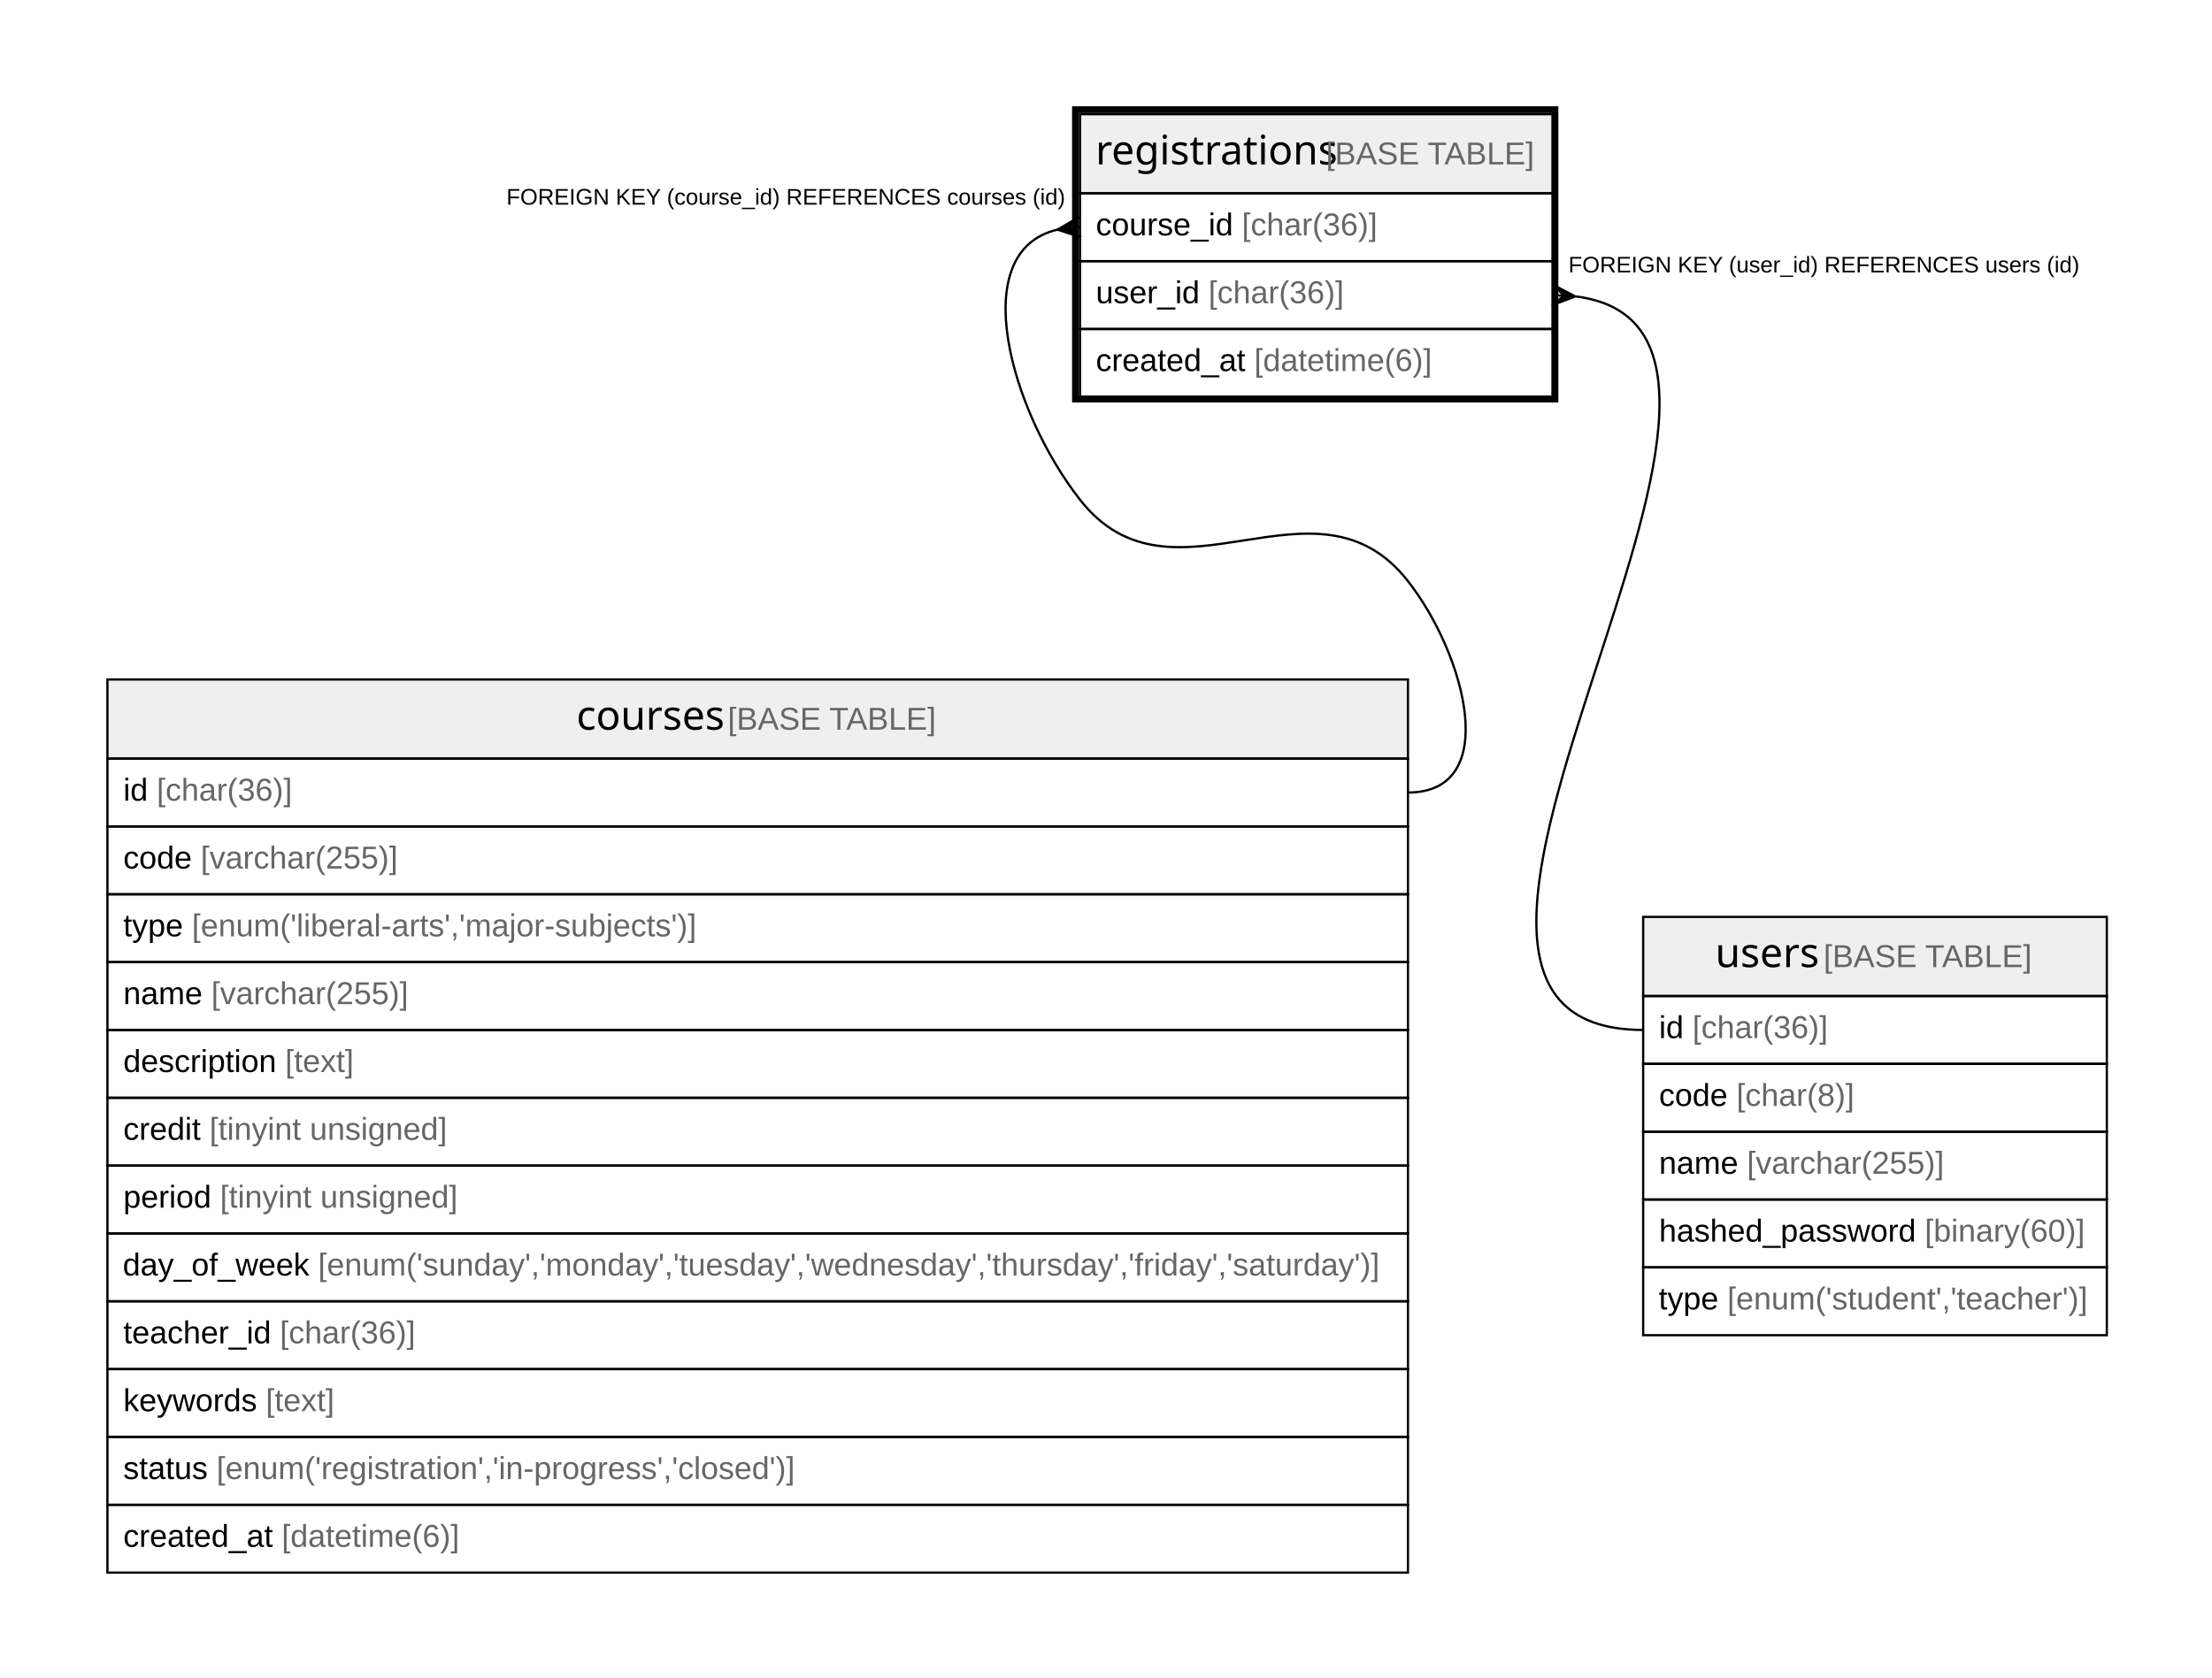
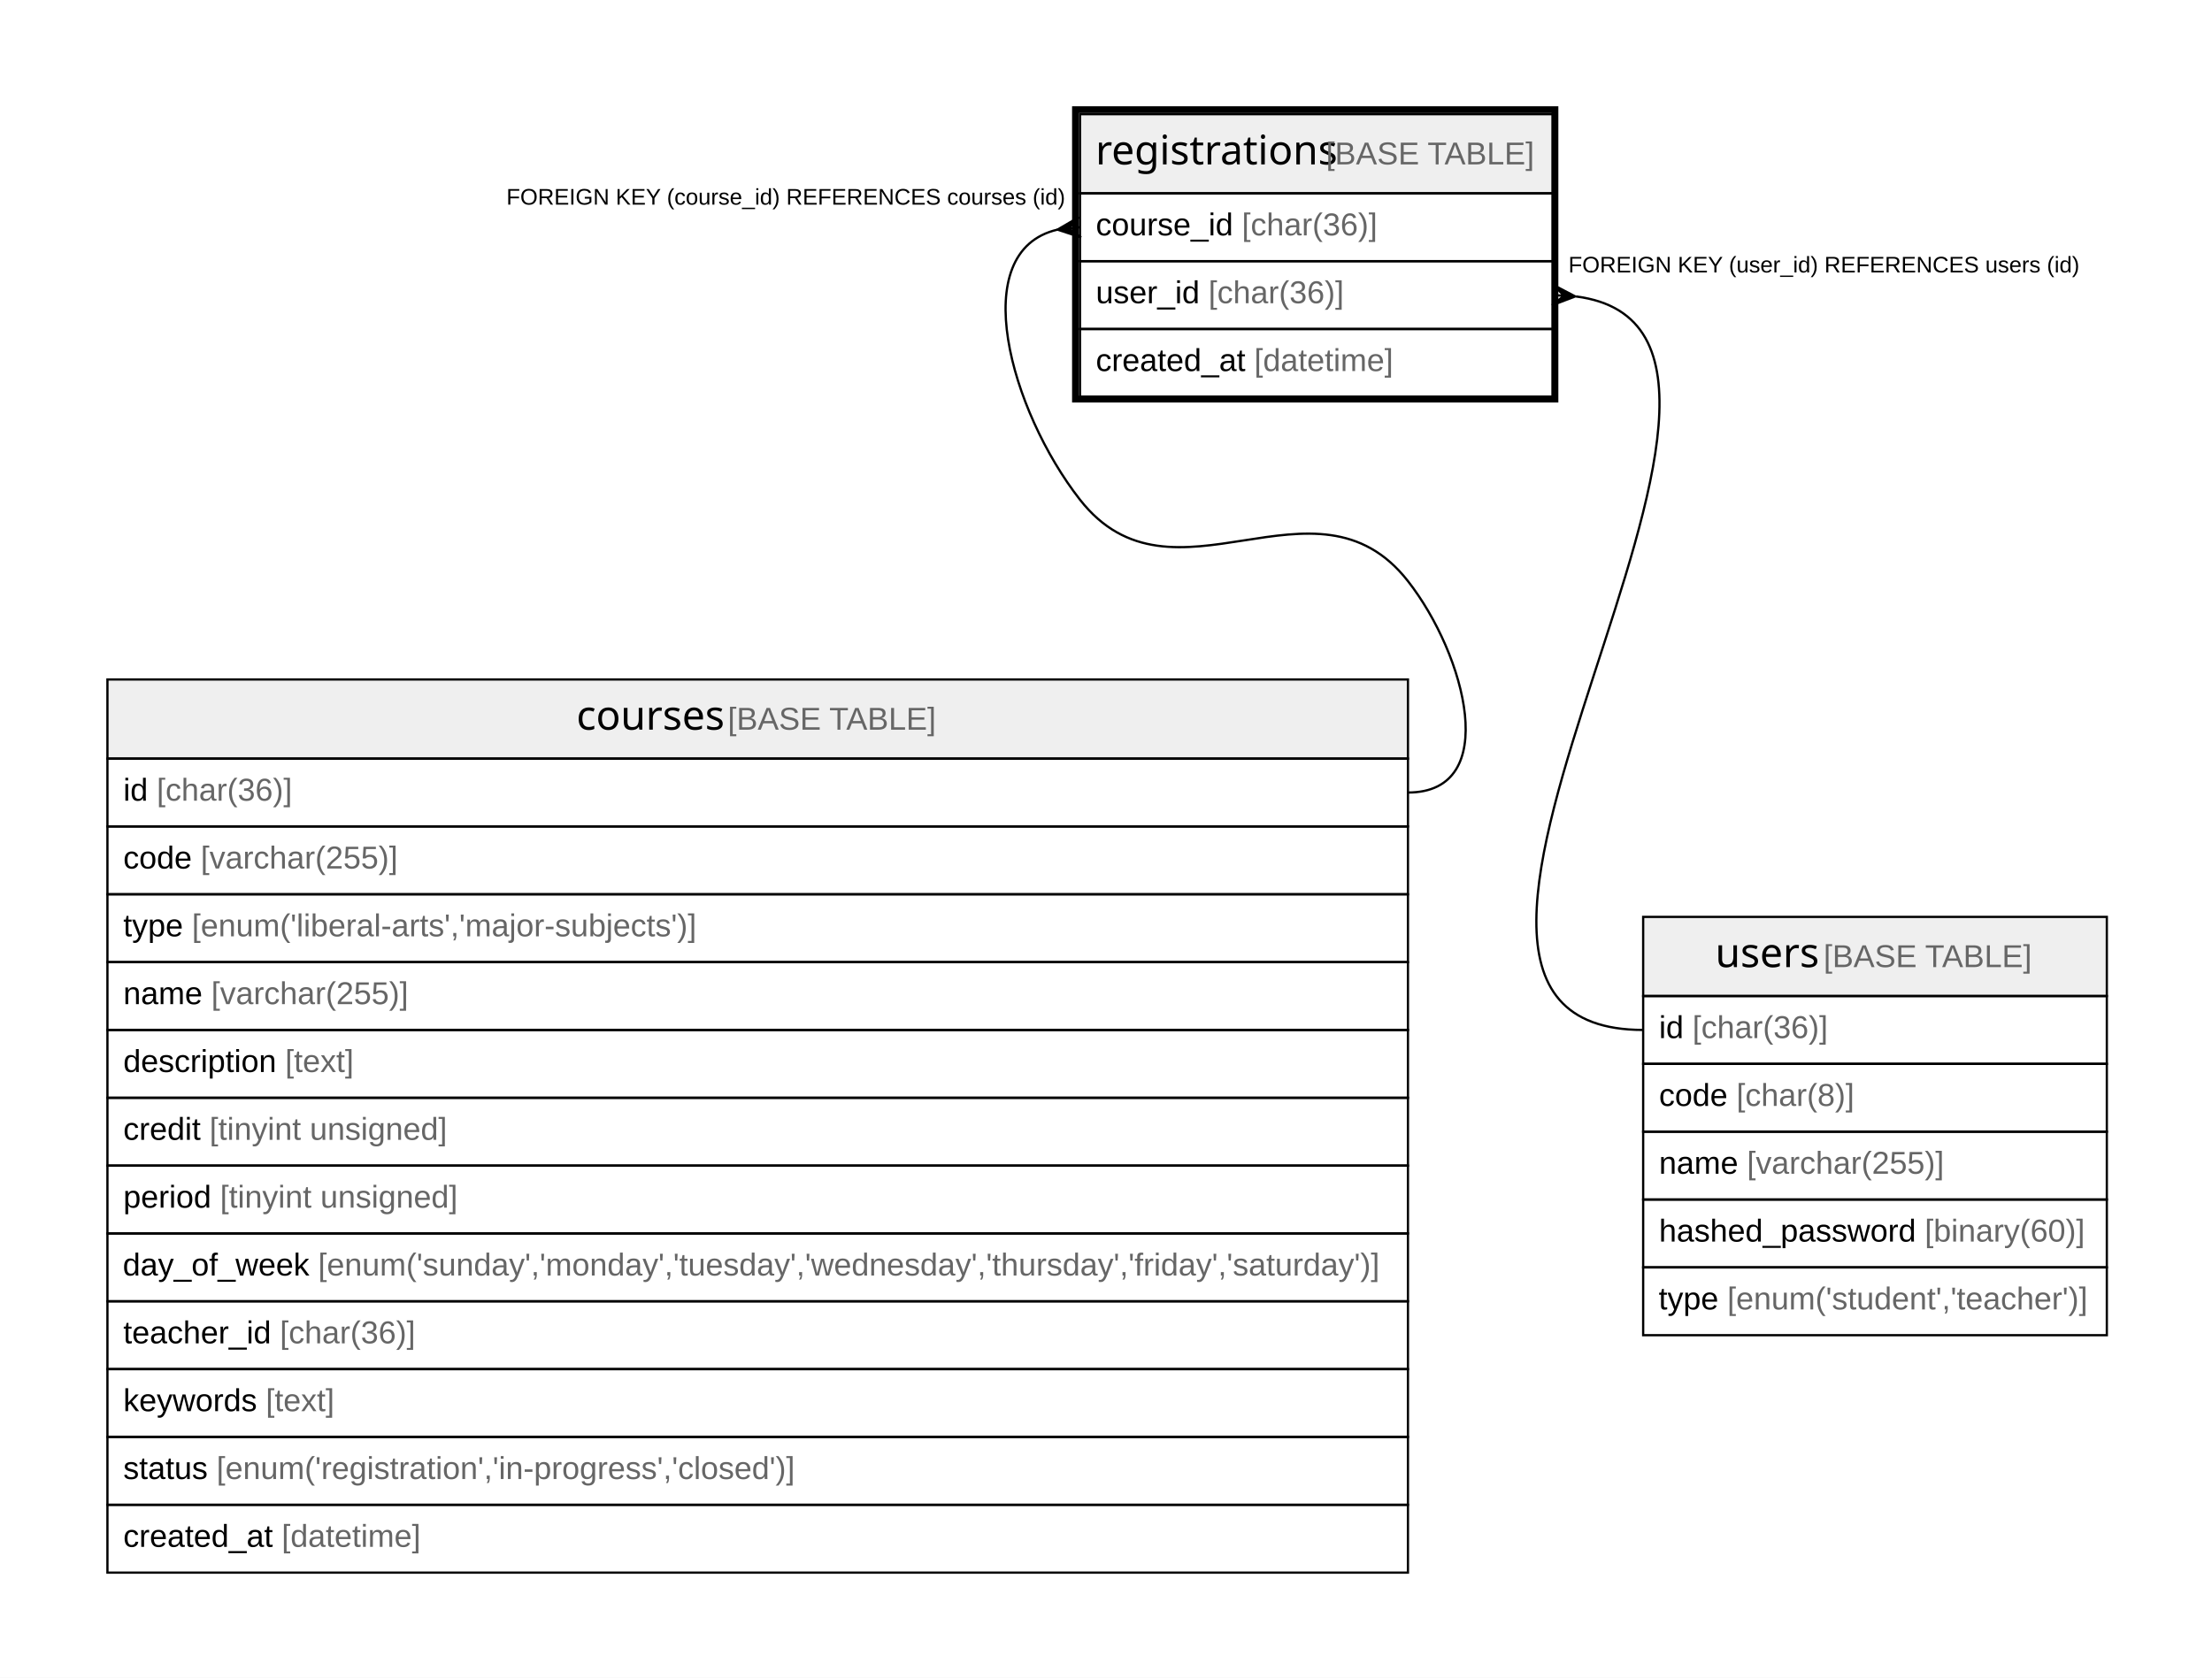
<svg xmlns="http://www.w3.org/2000/svg" width="978pt" height="742pt" viewBox="0.00 0.00 978.00 742.00">
  <g id="graph0" class="graph" transform="scale(1 1) rotate(0) translate(4 738)">
    <polygon fill="#ffffff" stroke="transparent" points="-4,4 -4,-738 974,-738 974,4 -4,4" />
    <g id="node1" class="node">
      <polygon fill="#efefef" stroke="transparent" points="473.5,-652.5 473.5,-687.5 682.5,-687.5 682.5,-652.5 473.5,-652.5" />
      <polygon fill="none" stroke="#000000" points="473.5,-652.5 473.5,-687.5 682.5,-687.5 682.5,-652.5 473.5,-652.5" />
      <text text-anchor="start" x="480.369" y="-665.3" font-family="Arial Bold" font-size="18.00" fill="#000000">registrations</text>
      <text text-anchor="start" x="578.377" y="-665.3" font-family="Arial" font-size="14.00" fill="#000000"> </text>
      <text text-anchor="start" x="582.268" y="-665.3" font-family="Arial" font-size="14.00" fill="#666666">[BASE TABLE]</text>
      <polygon fill="none" stroke="#000000" points="473.5,-622.5 473.5,-652.5 682.5,-652.5 682.5,-622.5 473.5,-622.5" />
      <text text-anchor="start" x="480.5" y="-633.9" font-family="Arial" font-size="14.00" fill="#000000">course_id </text>
      <text text-anchor="start" x="545.071" y="-633.9" font-family="Arial" font-size="14.00" fill="#666666">[char(36)]</text>
      <polygon fill="none" stroke="#000000" points="473.5,-592.5 473.5,-622.5 682.5,-622.5 682.5,-592.5 473.5,-592.5" />
      <text text-anchor="start" x="480.5" y="-603.9" font-family="Arial" font-size="14.00" fill="#000000">user_id </text>
      <text text-anchor="start" x="530.288" y="-603.9" font-family="Arial" font-size="14.00" fill="#666666">[char(36)]</text>
      <polygon fill="none" stroke="#000000" points="473.5,-562.5 473.5,-592.5 682.5,-592.5 682.5,-562.5 473.5,-562.5" />
      <text text-anchor="start" x="480.5" y="-573.9" font-family="Arial" font-size="14.00" fill="#000000">created_at </text>
-       <text text-anchor="start" x="550.528" y="-573.9" font-family="Arial" font-size="14.00" fill="#666666">[datetime(6)]</text>
+       <text text-anchor="start" x="550.528" y="-573.9" font-family="Arial" font-size="14.00" fill="#666666">[datetime]</text>
      <polygon fill="none" stroke="#000000" stroke-width="3" points="471.5,-561.5 471.5,-689.5 683.5,-689.5 683.5,-561.5 471.5,-561.5" />
    </g>
    <g id="node2" class="node">
      <polygon fill="#efefef" stroke="transparent" points="43.5,-402.5 43.5,-437.5 618.5,-437.5 618.5,-402.5 43.5,-402.5" />
      <polygon fill="none" stroke="#000000" points="43.5,-402.5 43.5,-437.5 618.5,-437.5 618.5,-402.5 43.5,-402.5" />
      <text text-anchor="start" x="250.868" y="-415.3" font-family="Arial Bold" font-size="18.00" fill="#000000">courses</text>
      <text text-anchor="start" x="313.878" y="-415.3" font-family="Arial" font-size="14.00" fill="#000000"> </text>
      <text text-anchor="start" x="317.769" y="-415.3" font-family="Arial" font-size="14.00" fill="#666666">[BASE TABLE]</text>
      <polygon fill="none" stroke="#000000" points="43.5,-372.5 43.5,-402.5 618.5,-402.5 618.5,-372.5 43.5,-372.5" />
      <text text-anchor="start" x="50.5" y="-383.9" font-family="Arial" font-size="14.00" fill="#000000">id </text>
      <text text-anchor="start" x="65.28" y="-383.9" font-family="Arial" font-size="14.00" fill="#666666">[char(36)]</text>
      <polygon fill="none" stroke="#000000" points="43.5,-342.5 43.5,-372.5 618.5,-372.5 618.5,-342.5 43.5,-342.5" />
      <text text-anchor="start" x="50.5" y="-353.9" font-family="Arial" font-size="14.00" fill="#000000">code </text>
      <text text-anchor="start" x="84.738" y="-353.9" font-family="Arial" font-size="14.00" fill="#666666">[varchar(255)]</text>
      <polygon fill="none" stroke="#000000" points="43.5,-312.5 43.5,-342.5 618.5,-342.5 618.5,-312.5 43.5,-312.5" />
      <text text-anchor="start" x="50.5" y="-323.9" font-family="Arial" font-size="14.00" fill="#000000">type </text>
      <text text-anchor="start" x="80.846" y="-323.9" font-family="Arial" font-size="14.00" fill="#666666">[enum('liberal-arts','major-subjects')]</text>
      <polygon fill="none" stroke="#000000" points="43.5,-282.5 43.5,-312.5 618.5,-312.5 618.5,-282.5 43.5,-282.5" />
      <text text-anchor="start" x="50.5" y="-293.9" font-family="Arial" font-size="14.00" fill="#000000">name </text>
      <text text-anchor="start" x="89.399" y="-293.9" font-family="Arial" font-size="14.00" fill="#666666">[varchar(255)]</text>
      <polygon fill="none" stroke="#000000" points="43.5,-252.5 43.5,-282.5 618.5,-282.5 618.5,-252.5 43.5,-252.5" />
      <text text-anchor="start" x="50.5" y="-263.9" font-family="Arial" font-size="14.00" fill="#000000">description </text>
      <text text-anchor="start" x="122.068" y="-263.9" font-family="Arial" font-size="14.00" fill="#666666">[text]</text>
      <polygon fill="none" stroke="#000000" points="43.5,-222.5 43.5,-252.5 618.5,-252.5 618.5,-222.5 43.5,-222.5" />
      <text text-anchor="start" x="50.5" y="-233.9" font-family="Arial" font-size="14.00" fill="#000000">credit </text>
      <text text-anchor="start" x="88.614" y="-233.9" font-family="Arial" font-size="14.00" fill="#666666">[tinyint unsigned]</text>
      <polygon fill="none" stroke="#000000" points="43.5,-192.5 43.5,-222.5 618.5,-222.5 618.5,-192.5 43.5,-192.5" />
      <text text-anchor="start" x="50.5" y="-203.9" font-family="Arial" font-size="14.00" fill="#000000">period </text>
      <text text-anchor="start" x="93.288" y="-203.9" font-family="Arial" font-size="14.00" fill="#666666">[tinyint unsigned]</text>
      <polygon fill="none" stroke="#000000" points="43.5,-162.5 43.5,-192.5 618.5,-192.5 618.5,-162.5 43.5,-162.5" />
      <text text-anchor="start" x="50.276" y="-173.9" font-family="Arial" font-size="14.00" fill="#000000">day_of_week </text>
      <text text-anchor="start" x="136.642" y="-173.9" font-family="Arial" font-size="14.00" fill="#666666">[enum('sunday','monday','tuesday','wednesday','thursday','friday','saturday')]</text>
      <polygon fill="none" stroke="#000000" points="43.5,-132.5 43.5,-162.5 618.5,-162.5 618.5,-132.5 43.5,-132.5" />
      <text text-anchor="start" x="50.5" y="-143.9" font-family="Arial" font-size="14.00" fill="#000000">teacher_id </text>
      <text text-anchor="start" x="119.744" y="-143.9" font-family="Arial" font-size="14.00" fill="#666666">[char(36)]</text>
      <polygon fill="none" stroke="#000000" points="43.5,-102.5 43.5,-132.5 618.5,-132.5 618.5,-102.5 43.5,-102.5" />
      <text text-anchor="start" x="50.5" y="-113.9" font-family="Arial" font-size="14.00" fill="#000000">keywords </text>
      <text text-anchor="start" x="113.506" y="-113.9" font-family="Arial" font-size="14.00" fill="#666666">[text]</text>
      <polygon fill="none" stroke="#000000" points="43.5,-72.5 43.5,-102.5 618.5,-102.5 618.5,-72.5 43.5,-72.5" />
      <text text-anchor="start" x="50.5" y="-83.9" font-family="Arial" font-size="14.00" fill="#000000">status </text>
      <text text-anchor="start" x="91.737" y="-83.9" font-family="Arial" font-size="14.00" fill="#666666">[enum('registration','in-progress','closed')]</text>
      <polygon fill="none" stroke="#000000" points="43.5,-42.5 43.5,-72.5 618.5,-72.5 618.5,-42.5 43.5,-42.5" />
      <text text-anchor="start" x="50.5" y="-53.9" font-family="Arial" font-size="14.00" fill="#000000">created_at </text>
-       <text text-anchor="start" x="120.528" y="-53.9" font-family="Arial" font-size="14.00" fill="#666666">[datetime(6)]</text>
+       <text text-anchor="start" x="120.528" y="-53.9" font-family="Arial" font-size="14.00" fill="#666666">[datetime]</text>
    </g>
    <g id="edge1" class="edge">
      <path fill="none" stroke="#000000" d="M463.536,-636.439C422.814,-626.962 442.762,-556.302 473.5,-517 514.406,-464.696 577.594,-533.304 618.5,-481 644.1,-448.267 660.056,-387.5 618.5,-387.5" />
      <polygon fill="#000000" stroke="#000000" points="463.556,-636.441 473.023,-641.975 468.528,-636.97 473.5,-637.5 473.5,-637.5 473.5,-637.5 468.528,-636.97 473.977,-633.025 463.556,-636.441 463.556,-636.441" />
      <text text-anchor="start" x="219.886" y="-647.5" font-family="Arial" font-size="10.00" fill="#000000">FOREIGN KEY (course_id) REFERENCES courses (id)</text>
    </g>
    <g id="node3" class="node">
      <polygon fill="#efefef" stroke="transparent" points="722.5,-297.5 722.5,-332.5 927.5,-332.5 927.5,-297.5 722.5,-297.5" />
      <polygon fill="none" stroke="#000000" points="722.5,-297.5 722.5,-332.5 927.5,-332.5 927.5,-297.5 722.5,-297.5" />
      <text text-anchor="start" x="754.371" y="-310.3" font-family="Arial Bold" font-size="18.00" fill="#000000">users</text>
      <text text-anchor="start" x="798.375" y="-310.3" font-family="Arial" font-size="14.00" fill="#000000"> </text>
      <text text-anchor="start" x="802.266" y="-310.3" font-family="Arial" font-size="14.00" fill="#666666">[BASE TABLE]</text>
      <polygon fill="none" stroke="#000000" points="722.5,-267.5 722.5,-297.5 927.5,-297.5 927.5,-267.5 722.5,-267.5" />
      <text text-anchor="start" x="729.5" y="-278.9" font-family="Arial" font-size="14.00" fill="#000000">id </text>
      <text text-anchor="start" x="744.28" y="-278.9" font-family="Arial" font-size="14.00" fill="#666666">[char(36)]</text>
      <polygon fill="none" stroke="#000000" points="722.5,-237.5 722.5,-267.5 927.5,-267.5 927.5,-237.5 722.5,-237.5" />
      <text text-anchor="start" x="729.5" y="-248.9" font-family="Arial" font-size="14.00" fill="#000000">code </text>
      <text text-anchor="start" x="763.738" y="-248.9" font-family="Arial" font-size="14.00" fill="#666666">[char(8)]</text>
      <polygon fill="none" stroke="#000000" points="722.5,-207.5 722.5,-237.5 927.5,-237.5 927.5,-207.5 722.5,-207.5" />
      <text text-anchor="start" x="729.5" y="-218.9" font-family="Arial" font-size="14.00" fill="#000000">name </text>
      <text text-anchor="start" x="768.399" y="-218.9" font-family="Arial" font-size="14.00" fill="#666666">[varchar(255)]</text>
      <polygon fill="none" stroke="#000000" points="722.5,-177.5 722.5,-207.5 927.5,-207.5 927.5,-177.5 722.5,-177.5" />
      <text text-anchor="start" x="729.5" y="-188.9" font-family="Arial" font-size="14.00" fill="#000000">hashed_password </text>
      <text text-anchor="start" x="846.984" y="-188.9" font-family="Arial" font-size="14.00" fill="#666666">[binary(60)]</text>
      <polygon fill="none" stroke="#000000" points="722.5,-147.5 722.5,-177.5 927.5,-177.5 927.5,-147.5 722.5,-147.5" />
      <text text-anchor="start" x="729.344" y="-158.9" font-family="Arial" font-size="14.00" fill="#000000">type </text>
      <text text-anchor="start" x="759.691" y="-158.9" font-family="Arial" font-size="14.00" fill="#666666">[enum('student','teacher')]</text>
    </g>
    <g id="edge2" class="edge">
      <path fill="none" stroke="#000000" d="M692.832,-606.882C815.54,-591.206 580.661,-282.5 722.5,-282.5" />
      <polygon fill="#000000" stroke="#000000" points="692.482,-606.903 682.231,-603.008 687.491,-607.201 682.5,-607.5 682.5,-607.5 682.5,-607.5 687.491,-607.201 682.769,-611.992 692.482,-606.903 692.482,-606.903" />
      <text text-anchor="start" x="689.445" y="-617.5" font-family="Arial" font-size="10.00" fill="#000000">FOREIGN KEY (user_id) REFERENCES users (id)</text>
    </g>
  </g>
</svg>
